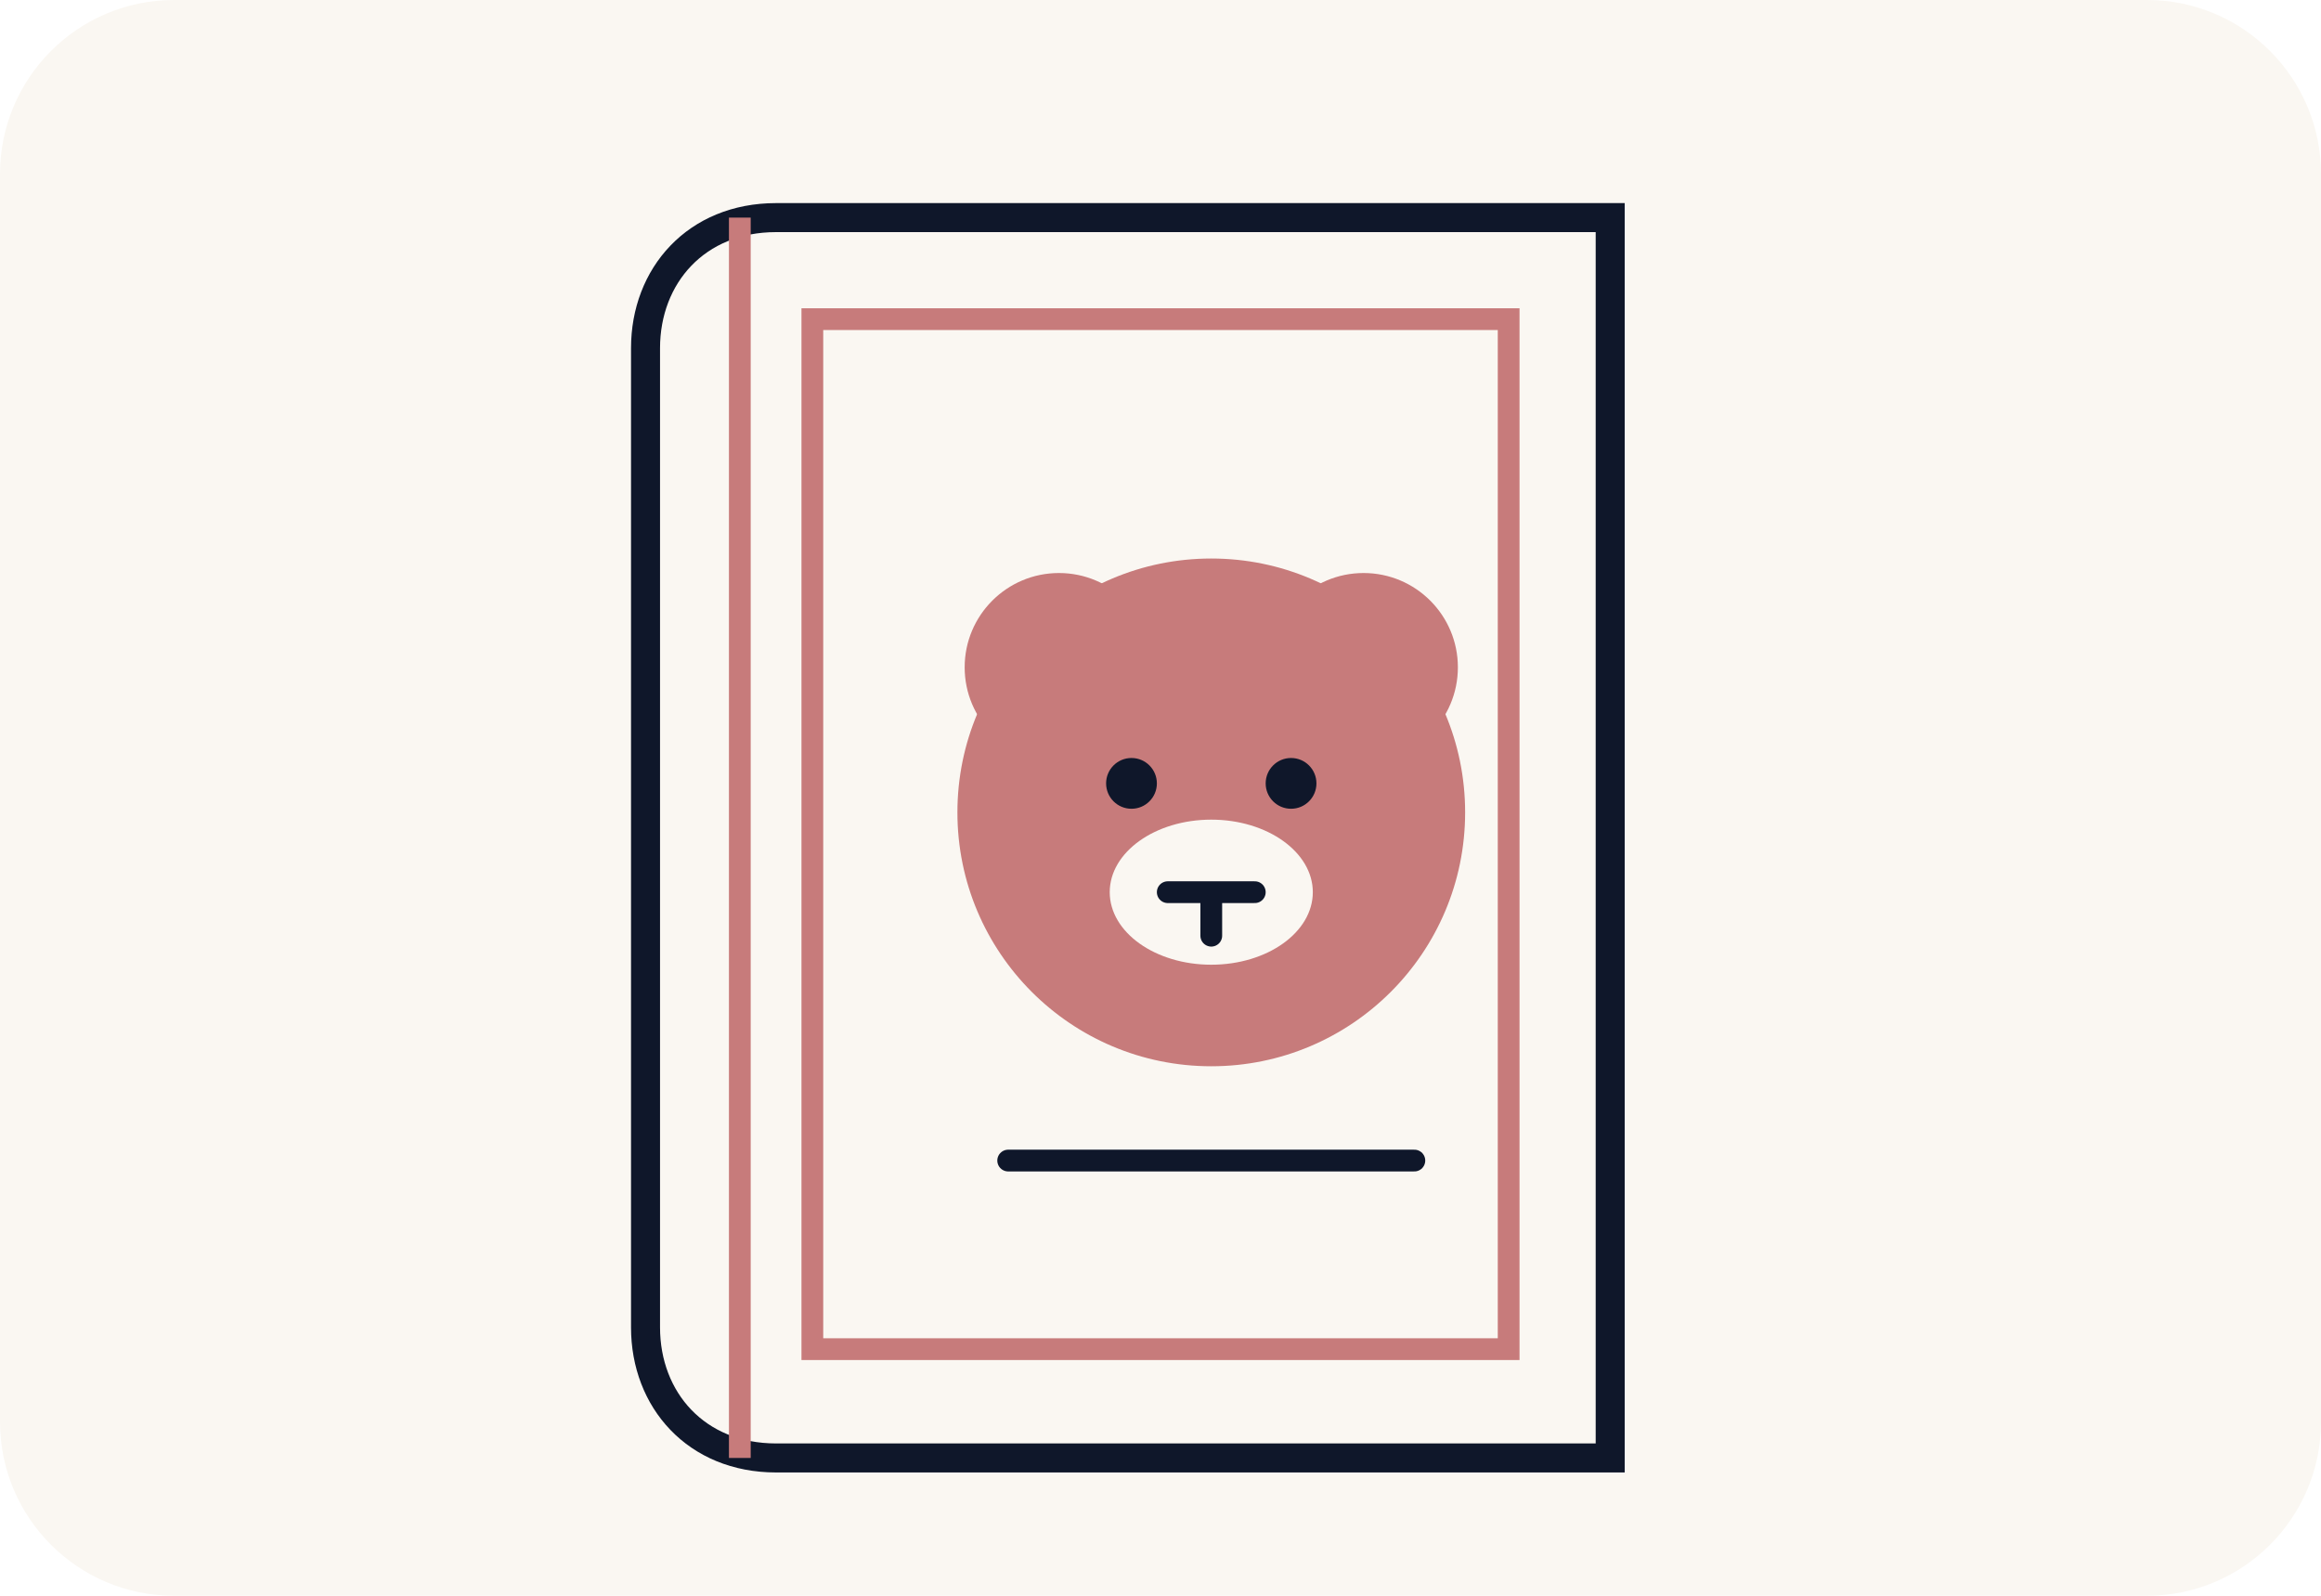
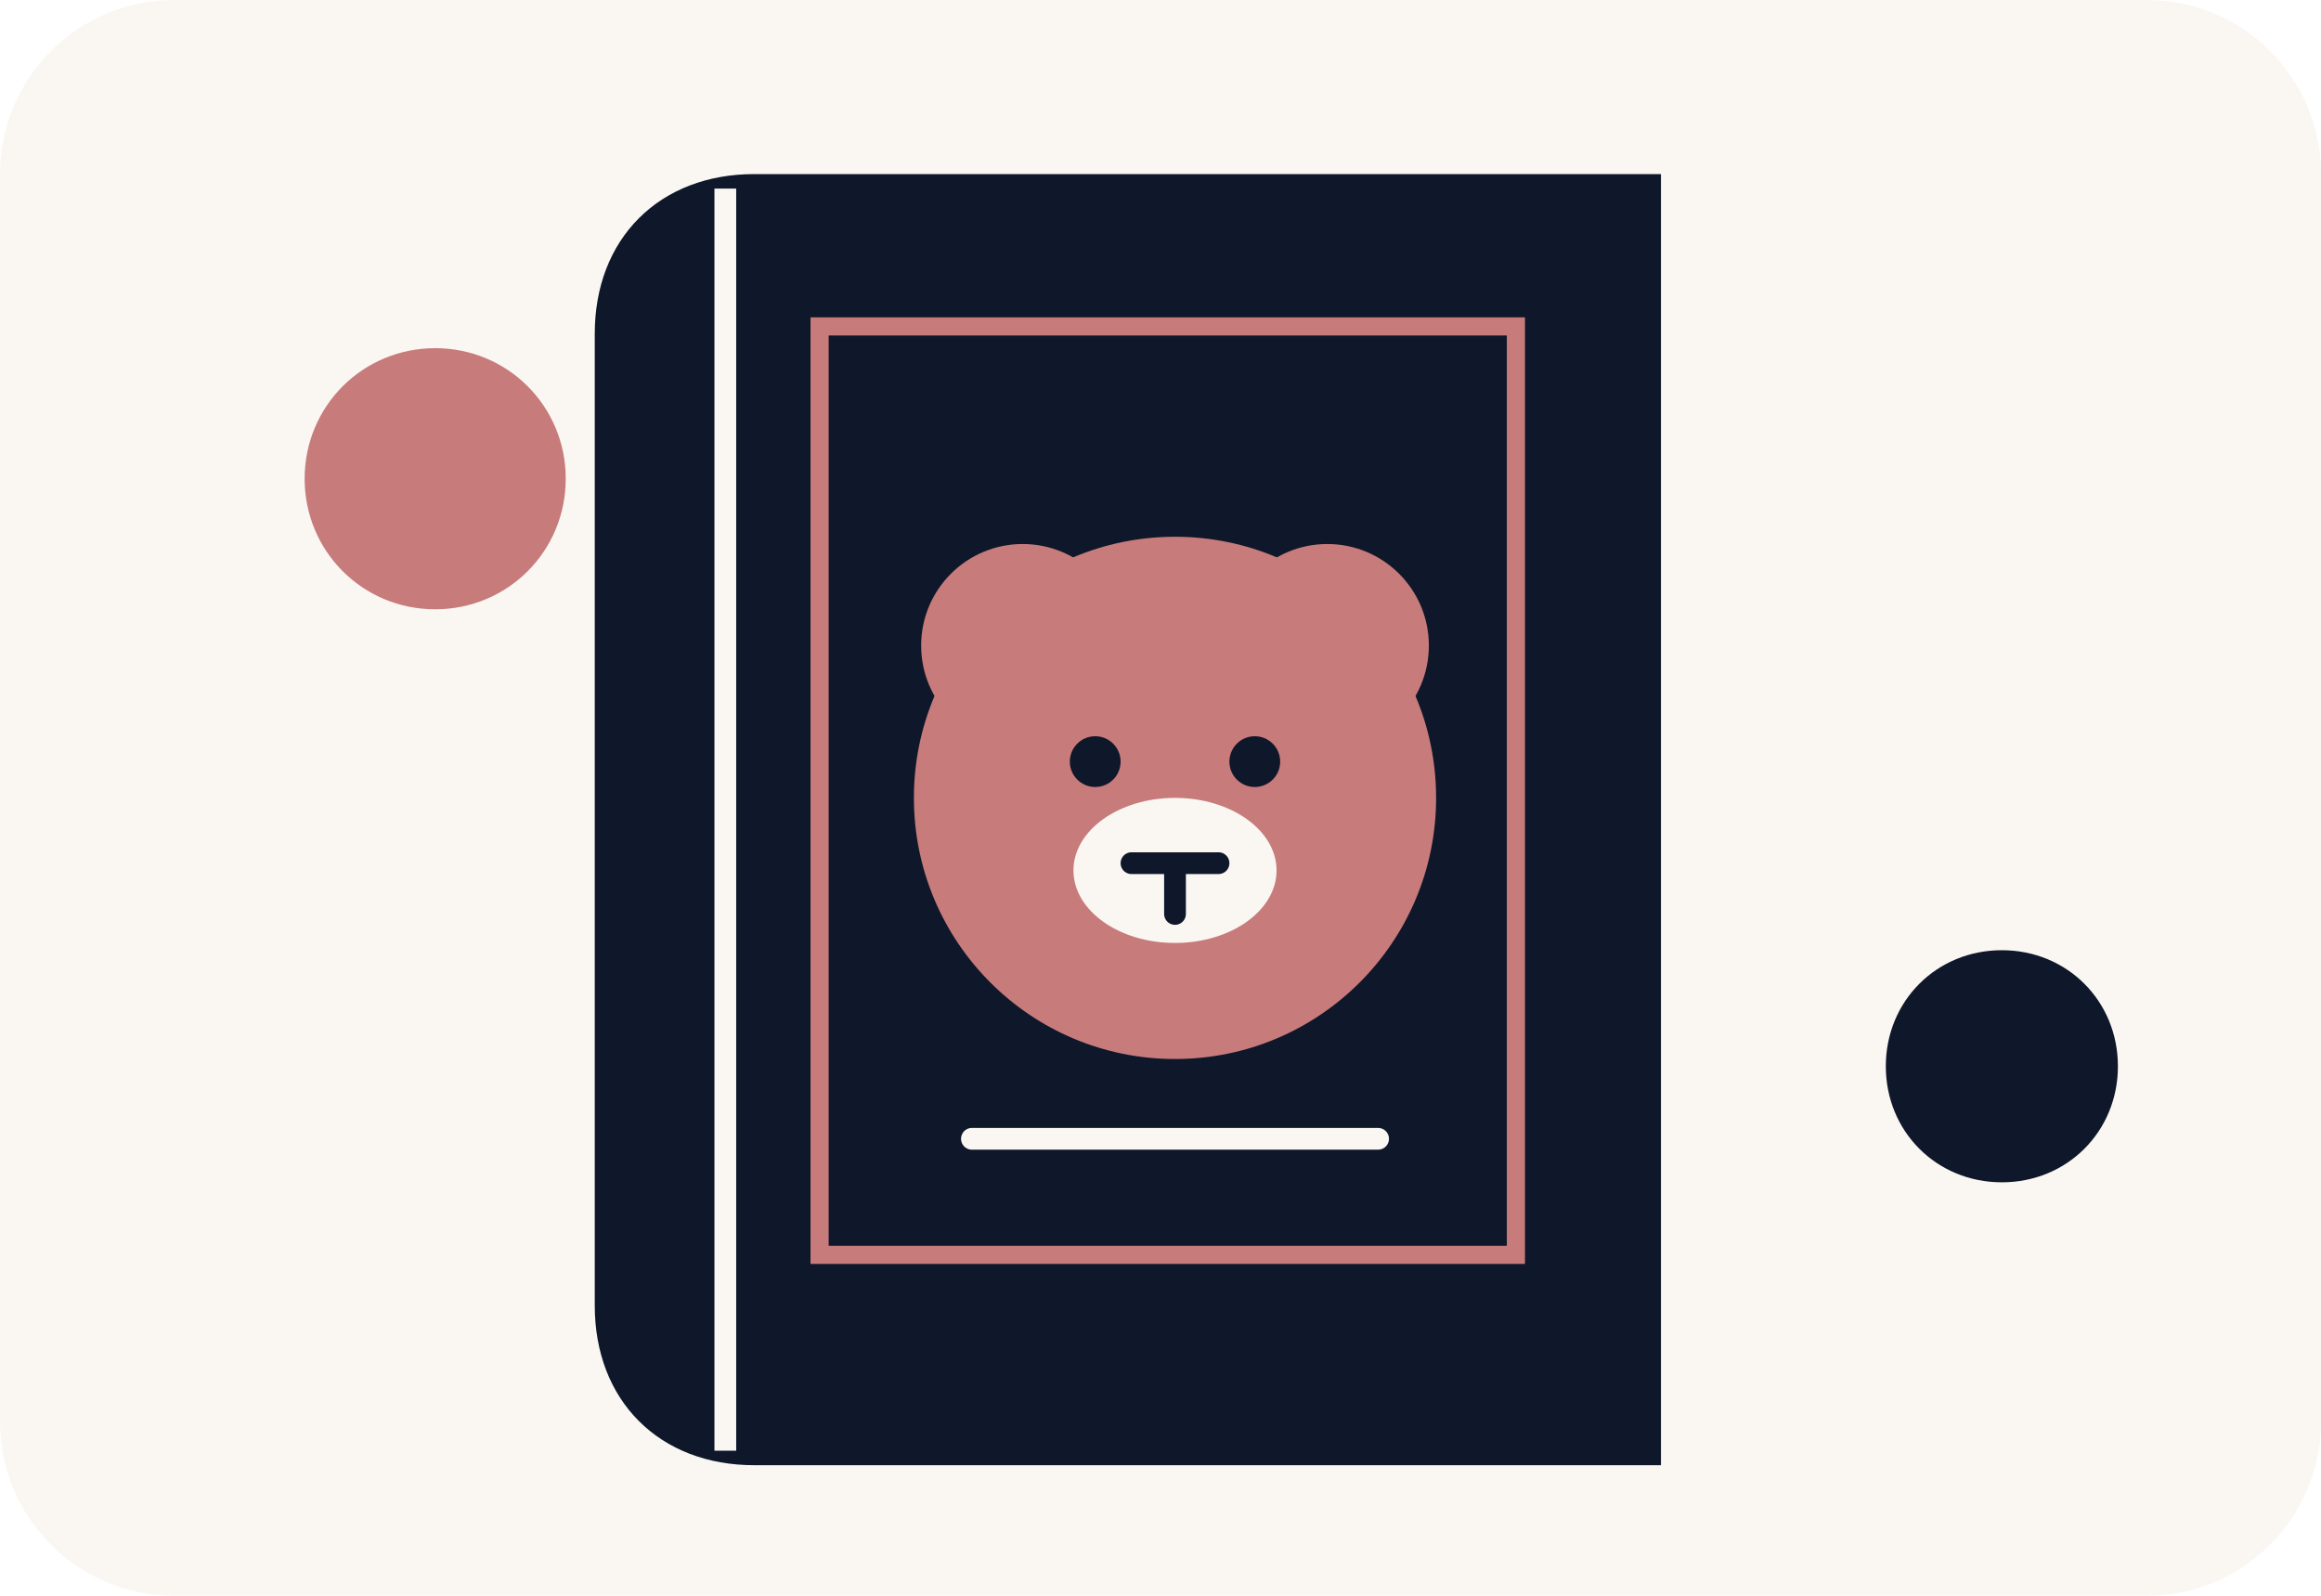
<svg xmlns="http://www.w3.org/2000/svg" viewBox="0 0 320 220">
  <rect width="320" height="220" rx="24" fill="#FAF7F2" />
-   <g transform="translate(89 21)">
-     <path d="M18 9h115v171H18c-11 0-18-8-18-18V27C0 17 7 9 18 9Z" fill="#FAF7F2" stroke="#0F172A" stroke-width="4" />
-     <path d="M13 9v171M23 23h96v142H23z" fill="none" stroke="#C77B7B" stroke-width="3" />
-     <circle cx="57" cy="71" r="13" fill="#C77B7B" />
-     <circle cx="99" cy="71" r="13" fill="#C77B7B" />
-     <circle cx="78" cy="91" r="35" fill="#C77B7B" />
-     <circle cx="67" cy="87" r="3.5" fill="#0F172A" />
-     <circle cx="89" cy="87" r="3.5" fill="#0F172A" />
-     <ellipse cx="78" cy="102" rx="14" ry="10" fill="#FAF7F2" />
-     <path d="M72 102h12M78 102v6" stroke="#0F172A" stroke-width="3" stroke-linecap="round" />
-     <path d="M50 139h56" stroke="#0F172A" stroke-width="3" stroke-linecap="round" />
+   <g transform="translate(84 17)">
+     <path d="M20 9h123v174H20c-12 0-20-8-20-20V29C0 17 8 9 20 9Z" fill="#0F172A" stroke="#0F172A" stroke-width="4" />
+     <path d="M16 9v174" stroke="#FAF7F2" stroke-width="3" />
+     <rect x="29" y="28" width="96" height="128" fill="none" stroke="#C77B7B" stroke-width="2.5" />
+     <circle cx="57" cy="72" r="14" fill="#C77B7B" />
+     <circle cx="99" cy="72" r="14" fill="#C77B7B" />
+     <circle cx="78" cy="93" r="36" fill="#C77B7B" />
+     <circle cx="67" cy="88" r="3.5" fill="#0F172A" />
+     <circle cx="89" cy="88" r="3.5" fill="#0F172A" />
+     <ellipse cx="78" cy="103" rx="14" ry="10" fill="#FAF7F2" />
+     <path d="M72 102h12M78 102v7" stroke="#0F172A" stroke-width="3" stroke-linecap="round" />
+     <path d="M50 140h56" stroke="#FAF7F2" stroke-width="3" stroke-linecap="round" />
  </g>
+   <path d="M42 66c0-10 8-18 18-18s18 8 18 18c0 10-8 18-18 18S42 76 42 66Z" fill="#C77B7B" />
+   <path d="M260 147c0-9 7-16 16-16s16 7 16 16-7 16-16 16-16-7-16-16Z" fill="#0F172A" />
</svg>
